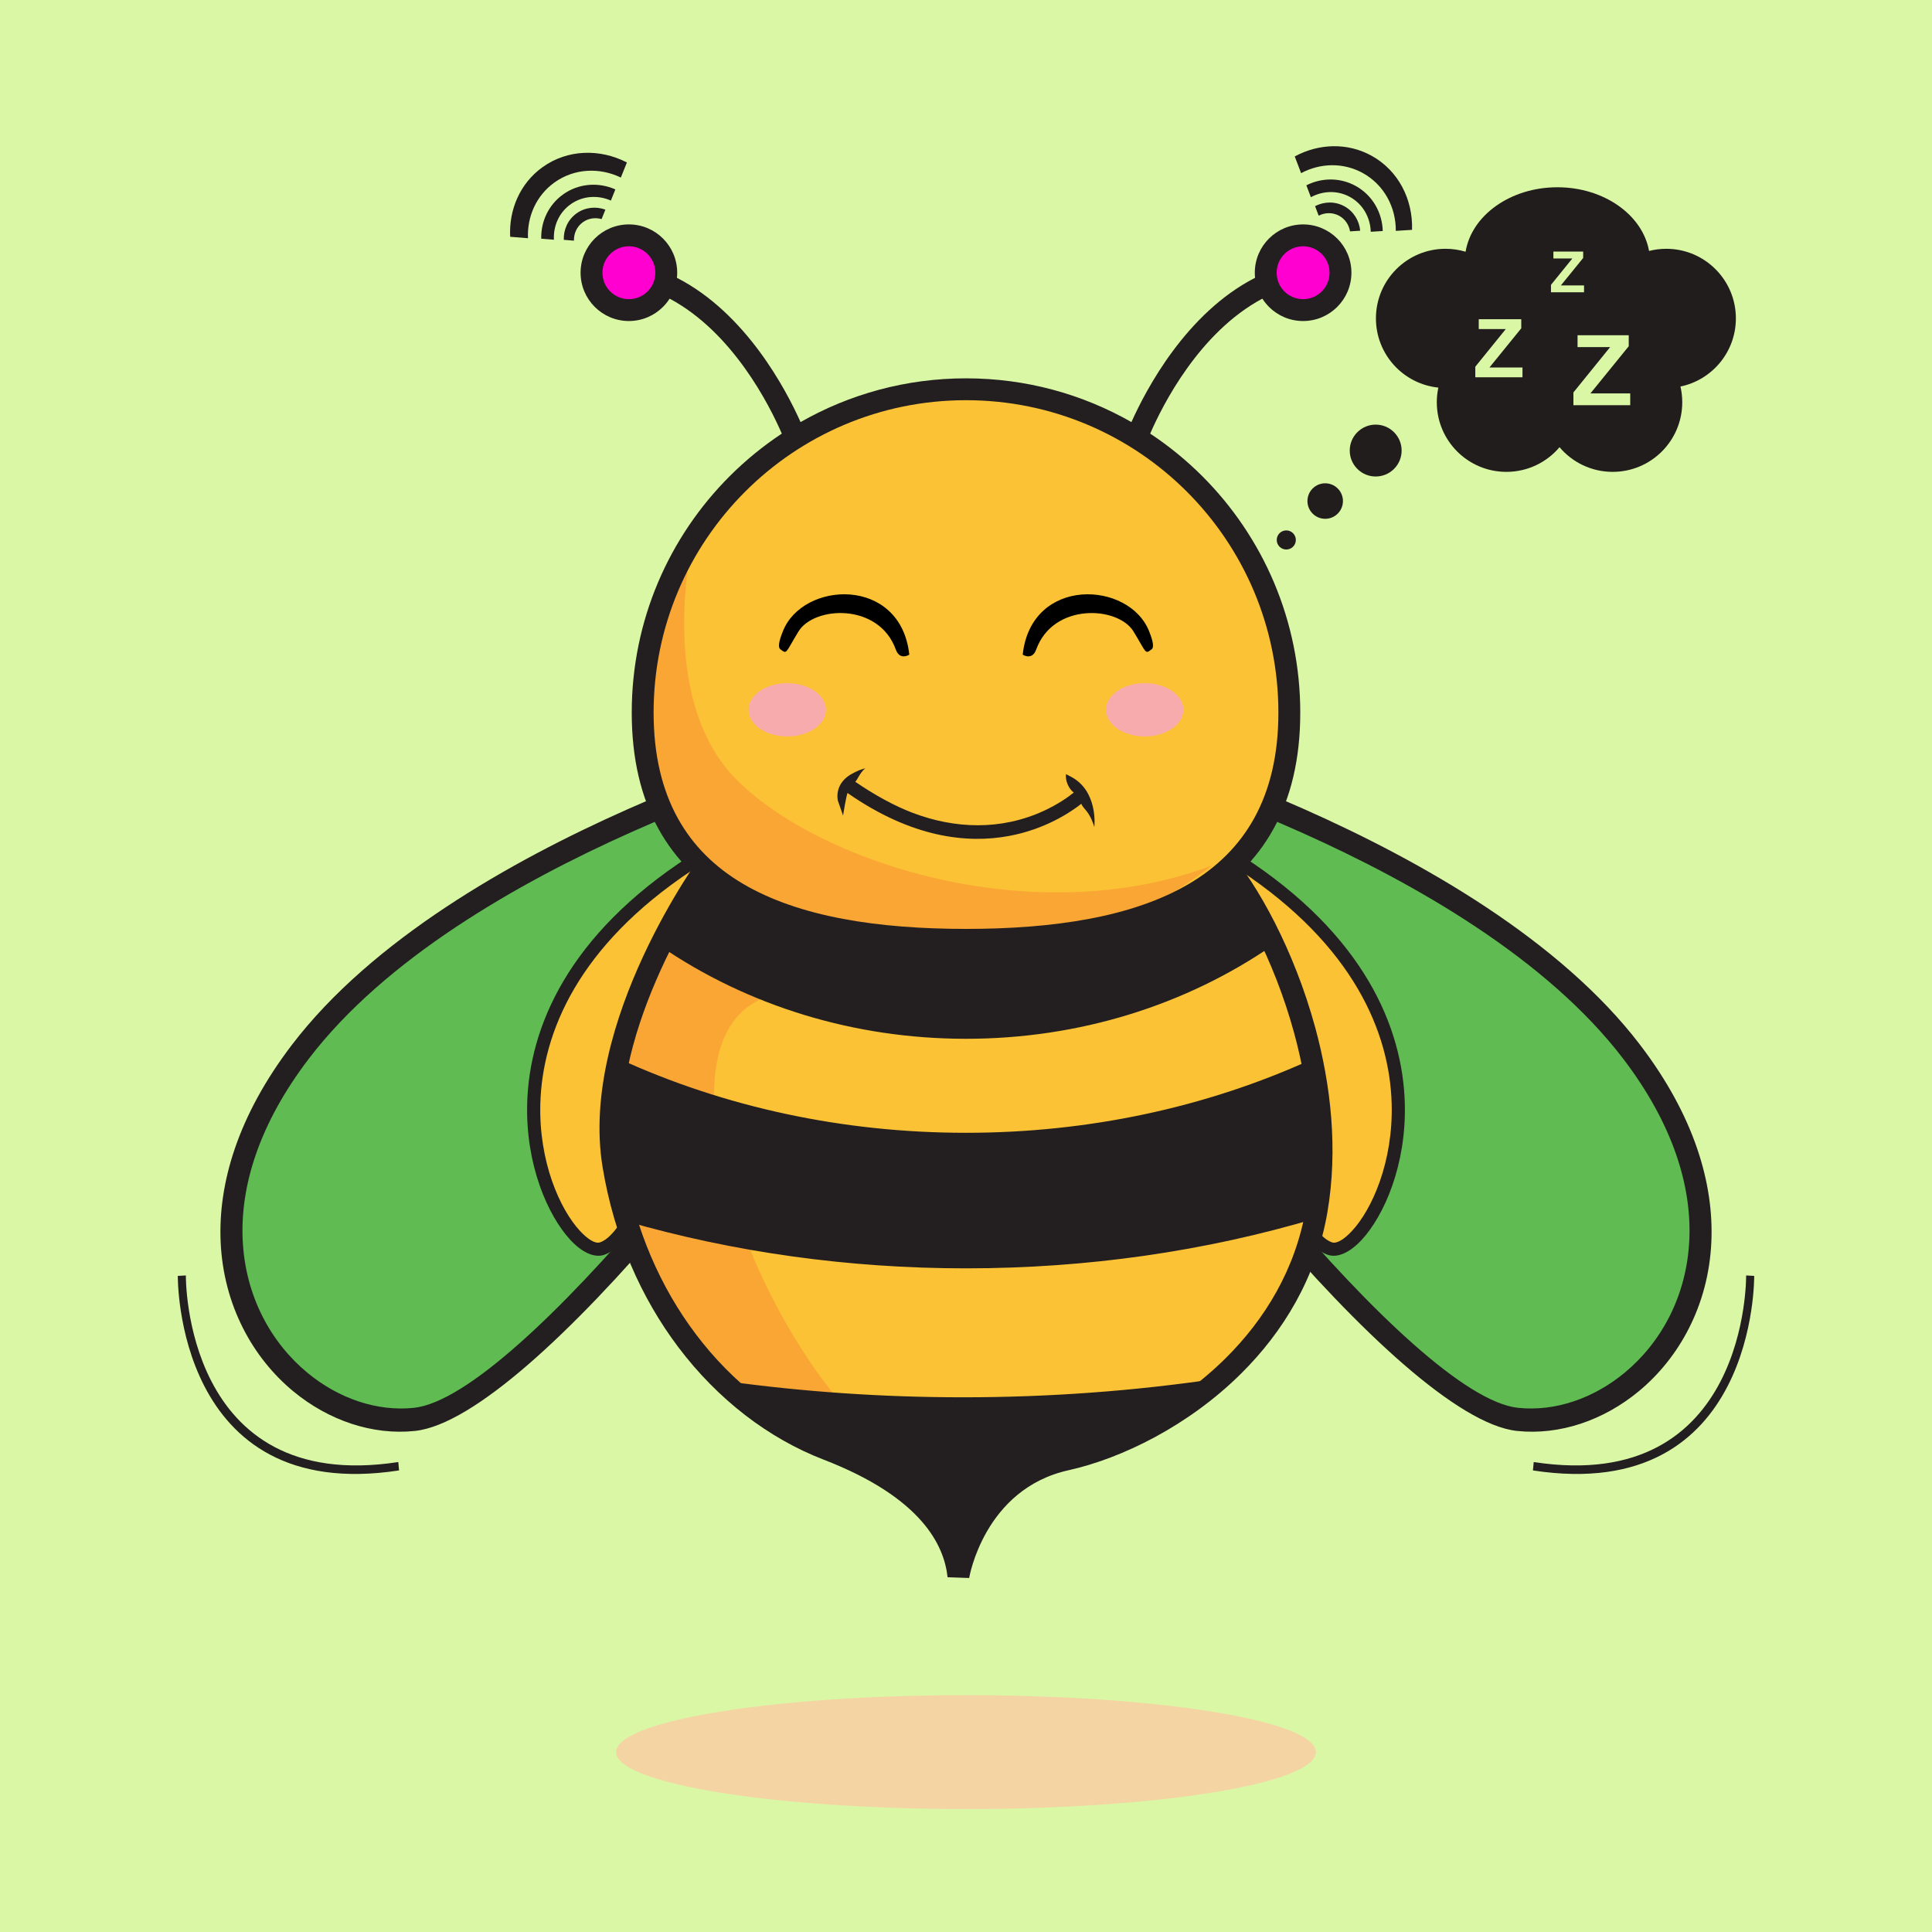
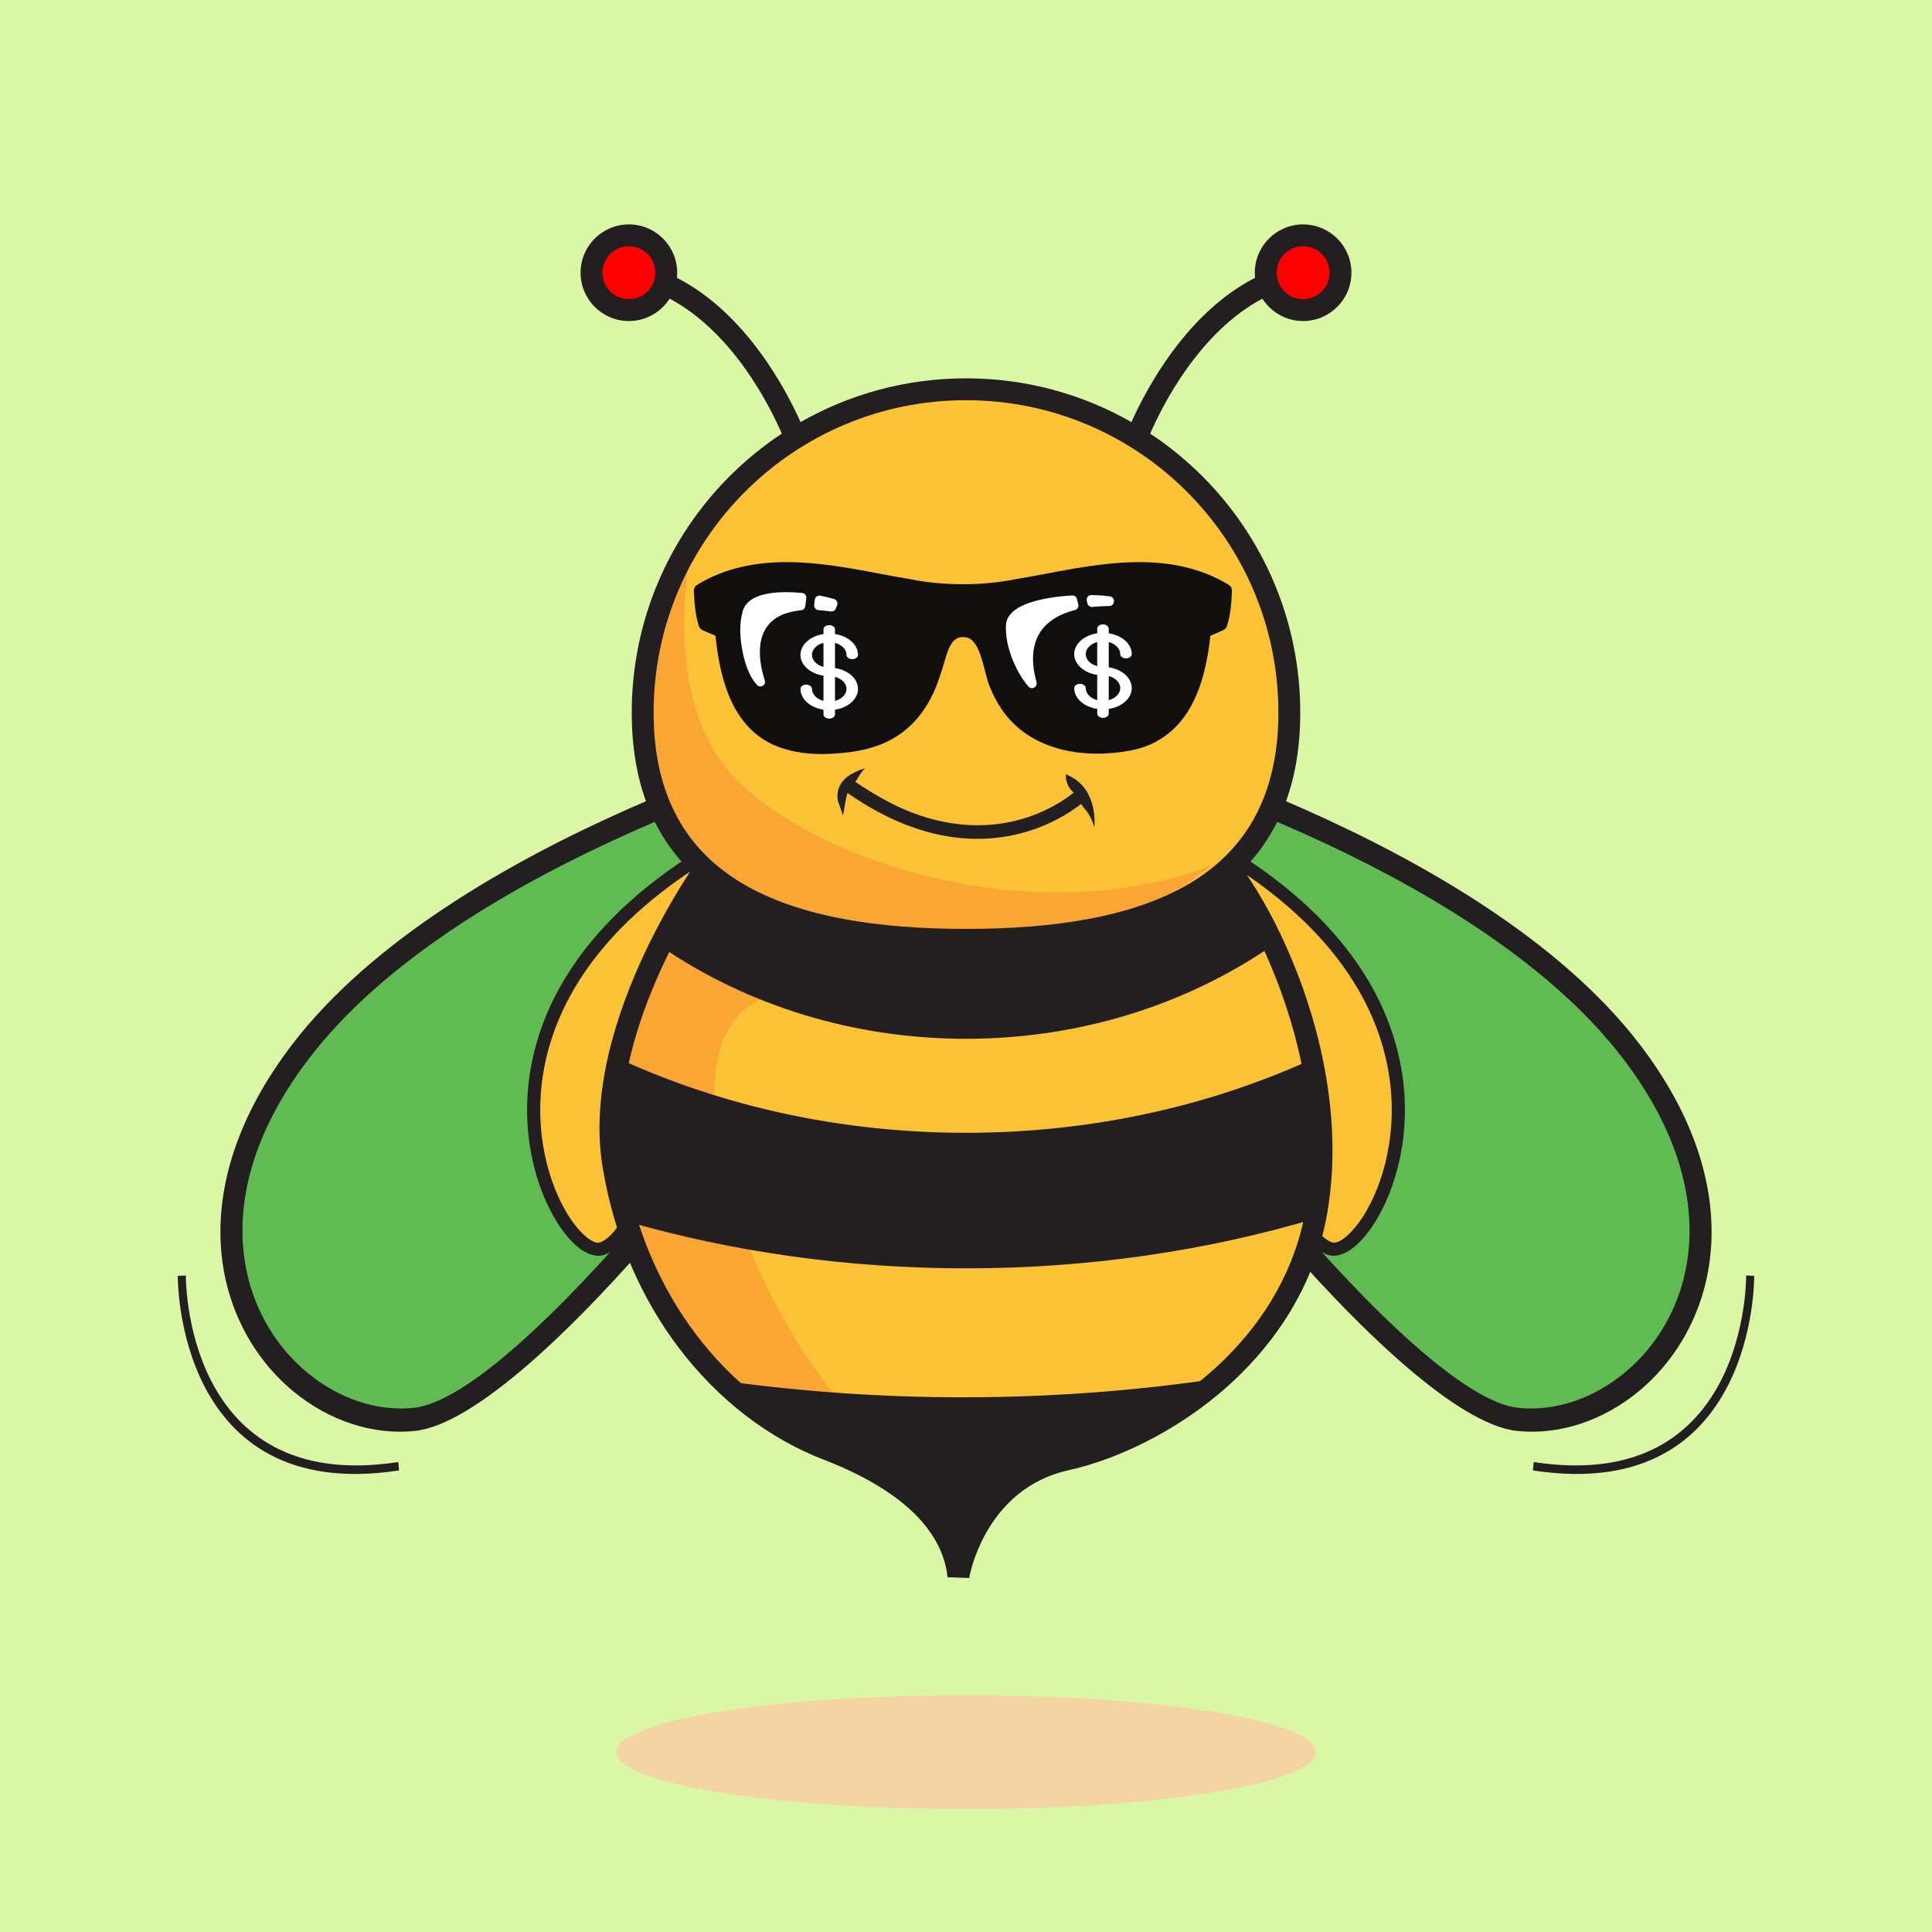
<svg xmlns="http://www.w3.org/2000/svg" version="1.1" id="svg2" xml:space="preserve" width="6400" height="6400" viewBox="0 0 6400 6400">
  <defs id="defs6" />
  <g id="g10" transform="matrix(1.333333,0,0,-1.333333,0,6400)">
    <g id="g12" transform="scale(0.1)">
      <path d="M 0.004,48000 H 48000 V 0 H 0.004 v 48000 0" style="fill:#DAF7A6;fill-opacity:1;fill-rule:evenodd;stroke:none" id="path14" />
      <path d="m 43382.3,16311.9 c 0,-15.6 63,-5457.9 -5277.5,-4635.8 l -19.4,-208.4 c 5562.6,-856.3 5497.1,4816.6 5497.1,4832.7 l -200.2,11.5 v 0" style="fill:#231f20;fill-opacity:1;fill-rule:nonzero;stroke:none" id="path16" />
      <path d="m 26952.2,29578.4 c 0,0 9673.9,-2585.9 13583.8,-7707.7 3909.8,-5121.7 336.4,-9467.3 -2831.4,-9135 -3167.7,332.2 -11788.2,11960 -12335.3,14577.4 -547,2617.5 1582.9,2265.3 1582.9,2265.3 v 0" style="fill:#5FBB52;fill-opacity:1;fill-rule:evenodd;stroke:none" id="path18" />
      <path d="m 27102.2,29536.7 c 1232.5,-349.6 9809.2,-2917.9 13433.8,-7666 3361.2,-4403.1 1191.8,-8232.6 -1495.9,-9009.4 516.6,1033.8 1618.8,4225.3 -2168.3,7651.6 -4613.7,4174.1 -6523.7,5325.4 -8440.2,6128.2 -989.7,414.6 -1331.9,1724.6 -1329.4,2895.6 v 0" style="fill:#5FBB52;fill-opacity:1;fill-rule:evenodd;stroke:none" id="path20" />
      <path d="m 40745.5,22043.9 c -3971.9,5203 -13710.1,7805.8 -13738.2,7813.4 l -30.9,5.5 c -7.1,1.1 -2503.1,413.1 -1873.8,-2597.3 317,-1517.3 3221.4,-5918.8 6264.4,-9515 2377,-2809 4862.4,-5148.5 6324.9,-5301.9 1052.8,-110.4 2144,259.2 3021.4,984.4 501.6,414.6 934.8,947.3 1251.8,1574.4 317.6,628.2 518.1,1349.1 553.1,2137.9 64.5,1451.8 -426.8,3135.6 -1772.7,4898.6 z m -13838.8,7253 c 334,-90.3 9635.9,-2642.6 13419.7,-7599.3 1247.1,-1633.7 1703.2,-3176.1 1644.6,-4495 -31.3,-705.8 -209,-1347.6 -490.4,-1904.2 -282,-557.9 -669.3,-1033.4 -1118.8,-1404.9 -774,-639.8 -1729.4,-966.7 -2644.5,-870.8 -1301.8,136.6 -3657.7,2388.8 -5950.4,5098.1 -2988.8,3532.2 -5831.2,7806.8 -6130.7,9239.9 -435.4,2082.5 1072.2,1960.9 1270.5,1936.2 v 0" style="fill:#231f20;fill-opacity:1;fill-rule:nonzero;stroke:none" id="path22" />
      <path d="m 4617.65,16311.9 c 0.03,-15.6 -62.9,-5457.9 5277.59,-4635.8 l 19.32,-208.4 c -5562.61,-856.3 -5497.03,4816.6 -5497.08,4832.7 l 200.17,11.5 v 0" style="fill:#231f20;fill-opacity:1;fill-rule:nonzero;stroke:none" id="path24" />
      <path d="m 21047.8,29578.4 c 0,0 -9673.9,-2585.9 -13583.77,-7707.7 -3909.86,-5121.7 -336.39,-9467.3 2831.37,-9135 3167.7,332.2 11788.2,11960 12335.3,14577.4 547,2617.5 -1582.9,2265.3 -1582.9,2265.3 v 0" style="fill:#5FBB52;fill-opacity:1;fill-rule:evenodd;stroke:none" id="path26" />
      <path d="m 20897.8,29536.7 c -1232.5,-349.6 -9809.2,-2917.9 -13433.77,-7666 -3361.26,-4403.1 -1191.83,-8232.6 1495.83,-9009.4 -516.52,1033.8 -1618.74,4225.3 2168.34,7651.6 4613.7,4174.1 6523.7,5325.4 8440.2,6128.2 989.7,414.6 1331.9,1724.6 1329.4,2895.6 v 0" style="fill:#5FBB52;fill-opacity:1;fill-rule:evenodd;stroke:none" id="path28" />
      <path d="m 7254.46,22043.9 c 3971.94,5203 13710.14,7805.8 13738.24,7813.4 l 30.9,5.5 c 7.1,1.1 2503.1,413.1 1873.9,-2597.3 -317.1,-1517.3 -3221.5,-5918.8 -6264.5,-9515 -2377,-2809 -4862.4,-5148.5 -6324.9,-5301.9 -1052.77,-110.4 -2143.99,259.2 -3021.39,984.4 -501.63,414.6 -934.83,947.3 -1251.8,1574.4 -317.63,628.2 -518.1,1349.1 -553.08,2137.9 -64.48,1451.8 426.79,3135.6 1772.63,4898.6 z m 13838.84,7253 c -334,-90.3 -9635.9,-2642.6 -13419.7,-7599.3 -1247.07,-1633.7 -1703.21,-3176.1 -1644.65,-4495 31.31,-705.8 209.02,-1347.6 490.46,-1904.2 282.04,-557.9 669.3,-1033.4 1118.76,-1404.9 774.04,-639.8 1729.46,-966.7 2644.53,-870.8 1301.8,136.6 3657.7,2388.8 5950.4,5098.1 2988.8,3532.2 5831.2,7806.8 6130.7,9239.9 435.4,2082.5 -1072.2,1960.9 -1270.5,1936.2 v 0" style="fill:#231f20;fill-opacity:1;fill-rule:nonzero;stroke:none" id="path30" />
      <path d="m 17218.8,26589.7 c -6484.5,-4201.6 -3293.6,-9956.2 -2261.3,-9611.2 922.2,308.3 1725.7,3379.8 2793.9,4774.6 1782.5,2327.6 -532.6,4836.6 -532.6,4836.6 v 0" style="fill:#fbc235;fill-opacity:1;fill-rule:evenodd;stroke:none" id="path32" />
      <path d="m 13097.8,20587.9 c 51.7,1884.1 1011.7,4181.8 4032,6138.8 l 116.7,75.6 93.3,-102.5 c 6.8,-7.5 2407.7,-2609.2 541.6,-5046 -445.4,-581.5 -850,-1476.4 -1236.3,-2330.7 -536.9,-1187.6 -1040.1,-2300.5 -1635.8,-2499.5 -242.7,-81.1 -547.3,57.7 -838.5,371 -277.4,298.5 -557.9,766.2 -762.3,1351 -202.4,579 -331.6,1276.6 -310.7,2042.3 z m 4090.3,5786.2 c -2815.5,-1867.6 -3715.2,-4026.2 -3763.8,-5795.1 -19.8,-722.5 102.1,-1380.1 292.8,-1925.8 188.6,-539.8 443.4,-967 693.2,-1235.7 200.9,-216.3 381.6,-322 495.4,-284 459.7,153.6 934.4,1203.5 1441,2324 393.8,871 806.3,1783.2 1274.7,2394.8 1491.1,1947.1 -33.8,4035.5 -433.3,4521.8 v 0" style="fill:#231f20;fill-opacity:1;fill-rule:nonzero;stroke:none" id="path34" />
      <path d="m 30781.1,26589.7 c 6484.5,-4201.6 3293.6,-9956.2 2261.3,-9611.2 -922.2,308.3 -1725.7,3379.8 -2793.9,4774.6 -1782.5,2327.6 532.6,4836.6 532.6,4836.6 v 0" style="fill:#fbc235;fill-opacity:1;fill-rule:evenodd;stroke:none" id="path36" />
      <path d="m 34575.6,20579 c -48.6,1769 -948.3,3927.5 -3763.8,5795.1 -399.4,-486.3 -1924.4,-2574.7 -433.3,-4521.8 468.4,-611.7 880.9,-1523.9 1274.7,-2394.9 506.6,-1120.4 981.4,-2170.3 1441,-2323.9 113.8,-38 294.5,67.7 495.4,284 249.9,268.8 504.6,695.9 693.3,1235.7 190.7,545.7 312.5,1203.4 292.7,1925.8 z m -3705.4,6147.7 c 3020.3,-1957 3980.2,-4254.7 4031.9,-6138.8 21,-765.6 -108.3,-1463.2 -310.6,-2042.3 -204.4,-584.8 -485,-1052.4 -762.4,-1351 -291.1,-313.2 -595.8,-452.1 -838.6,-371 -595.6,199 -1098.7,1311.8 -1635.7,2499.4 -386.2,854.4 -790.8,1749.2 -1236.3,2330.8 -1866.1,2436.8 534.8,5038.5 541.6,5046 l 93.4,102.5 116.7,-75.6 v 0" style="fill:#231f20;fill-opacity:1;fill-rule:nonzero;stroke:none" id="path38" />
      <path d="m 17508.5,26400.5 c -606.3,-892.2 -2768.1,-4332.9 -2269.2,-7357.2 578.8,-3508.7 2785.4,-6076.8 5317.4,-7053.6 2532.1,-976.6 3157,-2242.6 3255.4,-3146.9 0,0 398,2387.4 2676.9,2893.8 2278.7,506.3 5606.7,2604.4 6221.6,6185.5 581.4,3385.8 -1003.7,6965.2 -2187.1,8507.2 C 29065.2,25093.9 26686.8,24650 24000,24650 c -2667.3,0 -5030.6,437.7 -6491.5,1750.5 v 0" style="fill:#fbc235;fill-opacity:1;fill-rule:evenodd;stroke:none" id="path40" />
      <path d="m 17508.5,26400.5 c -606.3,-892.2 -2768.1,-4332.9 -2269.2,-7357.2 578.8,-3508.7 2785.4,-6076.8 5317.4,-7053.6 250.4,-96.6 481.9,-196 696.3,-297.6 118,478.1 -23.8,1031.8 -535.5,1667.4 -2875.5,3571.7 -4805.4,10613.5 -283.2,9962.2 2516.8,-362.6 5158.4,666.9 7006.8,1651.3 -1043,-229.6 -2209.6,-323 -3441.1,-323 -2667.3,0 -5030.6,437.7 -6491.5,1750.5 v 0" style="fill:#faa635;fill-opacity:1;fill-rule:evenodd;stroke:none" id="path42" />
      <path d="m 14971.9,18999.8 c -597.3,3621.2 2463.6,7769.8 2472.4,7781.7 l 70.6,96.4 6660.7,717.7 c 104.7,15.2 5071.8,732 6352.5,-742.8 706.3,-813.3 1620.1,-2445 2147,-4376.8 390.7,-1432.9 571.5,-3035.2 302.9,-4599.6 -280.3,-1633 -1102.1,-2967.8 -2135.6,-3995.2 -1313.2,-1305.5 -2974.1,-2115.4 -4295.1,-2408.9 -2100.2,-466.7 -2467.8,-2671 -2468.8,-2677.3 l -535.9,19.1 c -44,405.3 -208.1,893.9 -649.3,1395.7 -459.7,522.9 -1214.9,1057.1 -2434.3,1527.3 -1356.6,523.4 -2621.6,1485.8 -3607.5,2793.6 -916,1215.1 -1592.8,2730.1 -1879.6,4469.1 z m 2840.9,7365.1 c -438,-624.4 -2815.8,-4187.5 -2306.1,-7278.1 271.7,-1647 911.7,-3080.6 1777.7,-4229.3 925,-1227 2106.4,-2127.8 3369.9,-2615.2 1312.7,-506.2 2136.2,-1093.5 2646.5,-1673.8 236.4,-268.9 406.5,-536.8 527.4,-795.5 348.5,796.1 1091.3,1892.1 2602.4,2227.9 1236.2,274.6 2793.7,1035.6 4029.7,2264.4 960.4,954.7 1723.6,2192.3 1982.9,3702.4 254.2,1480.8 81.6,3002.7 -290.2,4366.1 -503.9,1847.9 -1368.7,3397.9 -2034.5,4164.6 -1094.8,1260.7 -5857.6,561.7 -5871.3,559.8 l -6434.4,-693.3 v 0" style="fill:#231f20;fill-opacity:1;fill-rule:nonzero;stroke:none" id="path44" />
      <path d="m 17991.9,13650.1 c 770.7,-742.2 1646.2,-1306 2564.8,-1660.4 2532.1,-976.6 3157,-2242.6 3255.4,-3146.9 0,0 398,2387.4 2676.9,2893.8 1150.5,255.6 2568.4,917.3 3769.5,1970.4 -2041.9,-302.7 -4159.3,-463.3 -6330.9,-463.3 -2031.7,0 -4016.2,140.4 -5935.7,406.4 z m -2629.1,8007.4 c -191.6,-859.5 -265.3,-1753.7 -123.5,-2614.2 76.6,-464.1 181.9,-911.6 312.4,-1341.1 2623.9,-757 5471.5,-1172.9 8448.3,-1172.9 3065.4,0 5994.4,439.7 8682.4,1240.2 9.9,50.5 19.4,101.4 28.2,152.6 214.6,1250.2 133.7,2526.6 -113.1,3717.3 -2546.6,-1161.9 -5477.7,-1824.5 -8597.5,-1824.5 -3136,0 -6081.2,669.5 -8637.2,1842.6 z m 2145.6,4743 c -222.6,-327.5 -654.5,-998.1 -1087.6,-1865.5 2104.5,-1444.5 4730.6,-2302.5 7579.2,-2302.5 2868,0 5510.1,869.7 7621.6,2332 -356.3,763.3 -745,1404.9 -1097.9,1864.9 C 29065.3,25094 26686.9,24650 24000,24650 c -2667.4,0 -5030.7,437.7 -6491.6,1750.5 v 0" style="fill:#231f20;fill-opacity:1;fill-rule:evenodd;stroke:none" id="path46" />
      <path d="m 19192.5,12642.8 c -430.7,279 -843.1,606.2 -1229,977.9 l 34,70 c 966.5,-134 1949.9,-236.2 2947.6,-304.4 980.7,-67.2 1975.6,-101.7 2982.6,-101.7 1075.2,0 2137.1,39.4 3182.5,116 1064.8,77.9 2113.2,194.4 3142.4,347 l 32.8,-71.3 c -572.2,-501.8 -1193.6,-915.2 -1812,-1238.4 -685.4,-358.2 -1367.6,-606.1 -1975.6,-741.2 -2251.9,-500.3 -2644.2,-2854.3 -2645.3,-2861 l -81,2.8 c -48.5,445 -226.8,979.5 -705.2,1523.6 -481.2,547.2 -1265.4,1103.9 -2524.3,1589.5 -463.3,178.7 -915.8,410.5 -1349.5,691.2 z m -1080.3,949.6 c 355.6,-332.4 732.5,-627.1 1124.8,-881.1 428.9,-277.5 876.3,-506.8 1334.4,-683.5 1273,-491 2067.6,-1055.7 2556.4,-1611.6 417.1,-474.3 612.3,-942.7 692.4,-1354.2 159,600 769,2294.3 2660,2714.5 601.3,133.5 1276.4,378.9 1955.3,733.8 574.8,300.5 1152.3,679.5 1689.9,1135.8 -986.4,-142.8 -1990.4,-252.6 -3009.4,-327.2 -1048,-76.7 -2111.7,-116.2 -3188.3,-116.2 -1007.9,0 -2004.7,34.6 -2988.1,101.9 -955.9,65.4 -1899.1,162 -2827.4,287.8 z m -2977,6760.6 c 24.8,440.6 91.5,881.3 187.8,1313.3 l 11,49.3 45.8,-21 c 1295.3,-594.5 2691.3,-1059.5 4161.6,-1373.1 1424.1,-303.8 2918.2,-465.6 4458.6,-465.6 1532.6,0 3019.4,160.2 4436.8,460.9 1463.4,310.6 2853.3,771 4143.8,1359.8 l 46.6,21.2 10.4,-50.2 c 129.3,-624.4 213.4,-1272.5 233.3,-1928 18.2,-599.3 -17.1,-1204.9 -120,-1804.4 l -33,-177.9 -23.8,-7 c -1362.7,-405.8 -2787.3,-719 -4260,-929.4 -1436.6,-205.2 -2918.9,-312.6 -4434.1,-312.6 -1471,0 -2910.9,101.5 -4308.2,295.5 -1432.5,198.9 -2820.4,495.2 -4151.3,879.2 l -21.4,6.1 -6.5,21.2 c -66.3,218.3 -126,440.4 -178.5,665.7 -51.6,221.9 -96.8,448.9 -135.1,680.7 -71.4,433.4 -88.6,875.1 -63.8,1316.3 z m 256.7,1246.4 c -89.4,-411.6 -151.4,-831.2 -175,-1250.9 -24.5,-435.8 -7.6,-871.6 62.8,-1298.7 37.6,-228.3 82.6,-453.6 134.2,-675.2 50.8,-218.2 107.8,-431.4 170.4,-639.4 1319.8,-379.7 2696.8,-673 4118.8,-870.4 1392.8,-193.3 2829,-294.5 4296.9,-294.5 1511.8,0 2990.3,107 4422.5,311.6 1460.2,208.6 2872.8,518.6 4224.5,919.8 l 23.3,127.2 c 102,594.3 137,1194.6 118.9,1788.5 -19.2,633 -98.7,1259.2 -221.4,1863.7 -1283.1,-581.3 -2662.8,-1036.3 -4113.9,-1344.3 -1423.5,-302 -2916,-462.8 -4453.9,-462.8 -1545.7,0 -3045.5,162.4 -4475.6,467.5 -1458.5,311.1 -2844.5,770.8 -4132.5,1357.9 z m 1616.6,4091.7 c 190,317.3 354.3,567.8 466.1,732.3 l 26.4,38.8 34.7,-31.2 c 725.2,-651.7 1675.4,-1086.4 2775.8,-1358.4 1103.1,-272.5 2357.6,-381.6 3688.5,-381.6 1340.5,0 2603.6,110.7 3712.6,387.6 1106.5,276.4 2059.8,718.2 2783.5,1380.9 l 32.9,30.1 27.1,-35.4 c 182.8,-238.2 375.3,-525.1 567.9,-852.3 180.7,-306.9 361.5,-649.3 534.5,-1020.2 l 14.7,-31.3 -28.4,-19.6 c -1078,-746.6 -2294.3,-1339.3 -3608.2,-1741.3 -1267,-387.7 -2624.8,-598 -4036.6,-598 -1402.3,0 -2751.4,207.5 -4011.3,590.3 -1306.3,396.8 -2516.5,982 -3590.9,1719.4 l -29.5,20.2 15.9,31.8 c 216.6,434 433.5,819.7 624.3,1137.9 z m 507.5,647.9 c -109.5,-162.5 -262,-397.1 -437.4,-689.8 -184.5,-307.8 -394.2,-680.3 -605.2,-1100.6 1060.6,-723.5 2253,-1298 3539,-1688.7 1251.7,-380.3 2592.8,-586.5 3987.6,-586.5 1404.2,0 2753.9,209 4013,594.3 1293.8,395.8 2492.5,978 3556.9,1710.8 -167.5,356.6 -342.1,686.1 -516.3,982.1 -181.2,307.7 -362.4,579.8 -535.5,808.7 -730.3,-656 -1683.4,-1094.8 -2785.6,-1370 -1116.5,-278.8 -2386.1,-390.2 -3732.5,-390.2 -1336.5,0 -2597.4,109.8 -3708,384.2 -1095.6,270.7 -2044.9,701.8 -2776,1345.7 v 0" style="fill:#231f20;fill-opacity:1;fill-rule:nonzero;stroke:none" id="path48" />
      <path d="m 24000,38328.9 c 4436.5,0 8032.9,-3596.5 8032.9,-8032.9 0,-4436.5 -3596.4,-5646 -8032.9,-5646 -4436.5,0 -8032.9,1209.5 -8032.9,5646 0,4436.4 3596.4,8032.9 8032.9,8032.9 v 0" style="fill:#fbc235;fill-opacity:1;fill-rule:evenodd;stroke:none" id="path50" />
      <path d="m 27921.6,25091.1 c -1160,-316 -2497.3,-441.1 -3921.6,-441.1 -4436.5,0 -8032.9,1209.5 -8032.9,5646 0,1584.5 459,3061.7 1250.9,4306.3 -10,-41.8 -923,-3894.6 1040.4,-5930.2 1974,-2046.6 7353.8,-3872 11860.1,-2173.7 0,0 -862.7,-672.6 -2196.9,-1407.3 v 0" style="fill:#faa635;fill-opacity:1;fill-rule:evenodd;stroke:none" id="path52" />
-       <path d="m 15624.6,42152.9 c 512.9,0 928.6,-415.7 928.6,-928.6 0,-512.8 -415.7,-928.5 -928.6,-928.5 -512.8,0 -928.5,415.7 -928.5,928.5 0,512.9 415.7,928.6 928.5,928.6 v 0" style="fill:#FF00D1;fill-opacity:1;fill-rule:evenodd;stroke:none" id="path54" />
-       <path d="m 32375.4,42152.9 c 512.8,0 928.5,-415.7 928.5,-928.6 0,-512.8 -415.7,-928.5 -928.5,-928.5 -512.9,0 -928.6,415.7 -928.6,928.5 0,512.9 415.7,928.6 928.6,928.6 v 0" style="fill:#FF00D1;fill-opacity:1;fill-rule:evenodd;stroke:none" id="path56" />
+       <path d="m 15624.6,42152.9 c 512.9,0 928.6,-415.7 928.6,-928.6 0,-512.8 -415.7,-928.5 -928.6,-928.5 -512.8,0 -928.5,415.7 -928.5,928.5 0,512.9 415.7,928.6 928.5,928.6 v 0" style="fill:#FF0000;fill-opacity:1;fill-rule:evenodd;stroke:none" id="path54" />
+       <path d="m 32375.4,42152.9 c 512.8,0 928.5,-415.7 928.5,-928.6 0,-512.8 -415.7,-928.5 -928.5,-928.5 -512.9,0 -928.6,415.7 -928.6,928.5 0,512.9 415.7,928.6 928.6,928.6 v 0" style="fill:#FF0000;fill-opacity:1;fill-rule:evenodd;stroke:none" id="path56" />
      <path d="m 29488.1,35784.1 c -1404.4,1404.4 -3344.9,2273.1 -5488.1,2273.1 -2143.2,0 -4083.7,-868.7 -5488.1,-2273.1 -1404.4,-1404.4 -2273.2,-3344.9 -2273.2,-5488.1 0,-2107.5 848.1,-3445 2219.1,-4253.2 1405.7,-828.7 3367.8,-1121.1 5542.2,-1121.1 2174.5,0 4136.6,292.5 5542.1,1121.1 1371.1,808.2 2219.2,2145.7 2219.2,4253.2 0,2143.2 -868.8,4083.7 -2273.2,5488.1 z m 3351.8,5904.8 c -118.7,118.8 -283.1,192.3 -464.5,192.3 -181.4,0 -345.8,-73.6 -464.6,-192.3 -118.7,-118.8 -192.3,-283.1 -192.3,-464.5 0,-181.9 73.3,-346.3 191.9,-465.1 119.2,-118.2 283.6,-191.9 465,-191.9 181.4,0 345.8,73.7 464.5,192.4 118.7,118.7 192.4,283.1 192.4,464.6 0,181.4 -73.7,345.8 -192.4,464.5 z m -16750.7,0 c -118.8,118.7 -283.2,192.3 -464.6,192.3 -181.5,0 -345.9,-73.5 -464.6,-192.3 -118.7,-118.7 -192.3,-283.1 -192.3,-464.5 0,-181.5 73.7,-345.9 192.4,-464.6 118.7,-118.7 283,-192.4 464.5,-192.4 181.8,0 346.2,73.4 465,191.9 118.6,118.8 191.9,283.2 191.9,465.1 0,181.4 -73.6,345.7 -192.3,464.5 z M 24000,38600.5 c 1495.2,0 2898.2,-395.3 4110.1,-1087 362.9,810.9 1360.6,2708.2 3071.8,3584.3 -4.4,41.6 -6.7,83.9 -6.7,126.6 0,331.3 134.4,631.4 351.5,848.6 217.2,217.1 517.3,351.5 848.7,351.5 331.3,0 631.4,-134.3 848.6,-351.5 217.1,-217.1 351.6,-517.3 351.6,-848.6 0,-331.4 -134.5,-631.5 -351.6,-848.7 -217.2,-217.1 -517.3,-351.6 -848.6,-351.6 -331.4,0 -631.5,134.5 -848.7,351.6 v 1 c -61.6,61.7 -116.6,130 -163.7,203.7 -1574.3,-841.2 -2484.2,-2656.5 -2786.9,-3353.5 467.2,-309.1 901.4,-664.1 1296.1,-1058.7 1502.8,-1502.9 2432.4,-3579.1 2432.4,-5872.2 0,-2328.9 -950.3,-3814.5 -2486.5,-4720.1 -1501.4,-885.2 -3556.1,-1197.6 -5818.1,-1197.6 -2261.9,0 -4316.7,312.4 -5818.2,1197.6 -1536.1,905.6 -2486.4,2391.3 -2486.4,4720.1 0,2293.1 929.6,4369.3 2432.4,5872.2 394.6,394.5 828.8,749.6 1296.1,1058.7 -302.7,696.9 -1212.7,2512.2 -2786.9,3353.5 -47.2,-73.7 -102.1,-142 -163.7,-203.7 l -1,-1 c -217.3,-217.1 -517.1,-351.6 -847.7,-351.6 -331.4,0 -631.4,134.5 -848.6,351.6 -217.1,217.2 -351.6,517.3 -351.6,848.7 0,331.3 134.4,631.5 351.5,848.6 217.2,217.2 517.3,351.5 848.7,351.5 331.4,0 631.5,-134.4 848.7,-351.5 217.1,-217.2 351.5,-517.3 351.5,-848.6 0,-42.7 -2.3,-85 -6.7,-126.7 1711.2,-876.1 2708.8,-2773.4 3071.7,-3584.3 1212,691.7 2615,1087.1 4110.2,1087.1 v 0" style="fill:#231f20;fill-opacity:1;fill-rule:nonzero;stroke:none" id="path58" />
      <path d="m 25931.4,27854 c 358.2,164.9 611.7,346.7 746.3,454.9 -127.3,92.7 -214.9,301.1 -193.7,458.2 l 122.2,-63.6 c 678,-352.9 586.4,-1232.3 581.5,-1249.3 -127.3,411.7 -266.4,432.5 -322.8,575.8 -272.5,-214 -903.1,-636.3 -1809.9,-801.8 -1020.4,-186.3 -2391.8,-49.9 -3997.3,1069.5 l -9,-20.7 c -18.2,-44.4 -96.5,-476.2 -103.7,-538.5 l -126.6,364.4 c -0.7,2.4 -123.2,450.3 402.8,701.8 l 124,59.3 154.5,50.8 c -138.9,-114.6 -204.2,-302.5 -251.1,-337.6 478,-328.3 980.7,-601.7 1408.6,-765.5 1069.5,-409.3 2214.4,-445.4 3274.2,42.3 v 0" style="fill:#231f20;fill-opacity:1;fill-rule:evenodd;stroke:none" id="path60" />
      <path d="m 19448.6,32310.9 c 489.1,1258.4 2930.1,1382 3142.6,-575.7 0,0 -233.8,-154.1 -335,126.9 -421.3,1169.2 -2032.8,1081.5 -2418.7,448.5 -331,-543.6 -279.3,-569.3 -449.2,-442.4 -92.8,69.3 26.9,356.7 60.3,442.7 v 0" style="fill:#000000;fill-opacity:1;fill-rule:evenodd;stroke:none" id="path62" />
      <path d="m 28551.3,32310.8 c -489.1,1258.4 -2930.1,1382 -3142.5,-575.7 0,0 233.7,-154.1 334.9,126.9 421.3,1169.2 2032.8,1081.6 2418.8,448.5 330.9,-543.6 279.3,-569.3 449.1,-442.4 92.8,69.3 -26.9,356.7 -60.3,442.7 v 0" style="fill:#000000;fill-opacity:1;fill-rule:evenodd;stroke:none" id="path64" />
      <path d="m 19559.4,31026.7 c 530.9,0 961.2,-296.3 961.2,-661.9 0,-365.5 -430.3,-661.8 -961.2,-661.8 -530.8,0 -961.1,296.3 -961.1,661.8 0,365.6 430.3,661.9 961.1,661.9 v 0" style="fill:#f8abad;fill-opacity:1;fill-rule:evenodd;stroke:none" id="path66" />
      <path d="m 28440.5,31026.7 c 530.9,0 961.2,-296.3 961.2,-661.9 0,-365.5 -430.3,-661.8 -961.2,-661.8 -530.8,0 -961.1,296.3 -961.1,661.8 0,365.6 430.3,661.9 961.1,661.9 v 0" style="fill:#f8abad;fill-opacity:1;fill-rule:evenodd;stroke:none" id="path68" />
      <path d="m 24000,5883.7 c 4800.8,0 8692.6,-633.3 8692.6,-1414.6 0,-781.3 -3891.8,-1414.6 -8692.6,-1414.6 -4800.8,0 -8692.6,633.3 -8692.6,1414.6 0,781.3 3891.8,1414.6 8692.6,1414.6 v 0" style="fill:#f5d4a4;fill-opacity:1;fill-rule:evenodd;stroke:none" id="path70" />
    </g>
-     <g style="display:SLEEP" transform="translate(2742.372,2884.747)" id="g10-3">
+     <g style="display:none" transform="translate(2742.372,2884.747)" id="g10-3">
      <g transform="scale(0.1)" id="g12-6">
        <g transform="scale(1.22699)" id="g14" />
        <path id="path18-7" style="fill:#211d1d;fill-opacity:1;fill-rule:nonzero;stroke:none" d="m 6299.08,8414.2 c -251.69,-251.7 -251.69,-659.8 0,-911.4 251.69,-251.7 659.75,-251.7 911.44,0 251.69,251.6 251.69,659.7 0,911.4 -251.69,251.7 -659.75,251.7 -911.44,0" />
        <path id="path20-5" style="fill:#211d1d;fill-opacity:1;fill-rule:nonzero;stroke:none" d="m 5188.56,7015.8 c -172.2,-172.2 -172.2,-451.4 0,-623.6 172.21,-172.2 451.42,-172.2 623.62,0 172.21,172.2 172.21,451.4 0,623.6 -172.2,172.3 -451.41,172.3 -623.62,0" />
        <path id="path22-3" style="fill:#211d1d;fill-opacity:1;fill-rule:nonzero;stroke:none" d="m 4365.87,5905.3 c -92.73,-92.7 -92.73,-243 0,-335.8 92.73,-92.7 243.07,-92.7 335.8,0 92.72,92.8 92.72,243.1 0,335.8 -92.73,92.8 -243.07,92.8 -335.8,0" />
        <path id="path24-5" style="fill:#211d1d;fill-opacity:1;fill-rule:nonzero;stroke:none" d="m 13078.6,9085.7 h -1411.5 v 316.4 l 912.5,1127.1 h -809.4 v 293.9 h 1271.6 v -272.6 l -951.6,-1172.1 h 988.4 z M 11110,11891.3 v 184.1 l 530.9,655.8 h -471 v 171.1 h 740 v -158.7 l -553.8,-682 h 575.2 v -170.3 z M 10401.9,9779 H 9229.68 v 262.8 l 757.88,936 h -672.25 v 244.1 h 1056.09 v -226.4 l -790.34,-973.4 h 820.84 z m 5301.8,1463.5 c 0,954.9 -774.1,1728.9 -1728.9,1728.9 -147.9,0 -291.4,-18.6 -428.3,-53.5 -160.3,894.6 -1118.8,1582.1 -2277.4,1582.1 -1167.1,0 -2131.1,-697.6 -2280.78,-1601.7 -157.86,47.5 -325.18,73.1 -498.51,73.1 -954.82,0 -1728.87,-774 -1728.87,-1728.9 0,-894.7 679.69,-1630.7 1550.91,-1719.8 -25.24,-117.6 -38.66,-239.5 -38.66,-364.6 0,-954.9 774.05,-1728.9 1728.91,-1728.9 529.3,0 1003,238 1320.1,612.7 317.2,-374.7 790.8,-612.7 1320.2,-612.7 954.8,0 1728.9,774 1728.9,1728.9 0,134.6 -15.5,265.6 -44.6,391.4 786.1,162.6 1377,858.8 1377,1693" />
      </g>
    </g>
    <g transform="matrix(4.17797,0,0,4.17797,1723.871,2926.607)" id="g10-2">
-       <g style="display:none" transform="scale(0.1)" id="g12-8">
+       <g style="display:DOLLAR" transform="scale(0.1)" id="g12-8">
        <path id="path14-9" style="fill:#100f0d;fill-opacity:1;fill-rule:nonzero;stroke:none" d="m 3180.25,1006.49 c -167.36,101.7 -350.45,134.83 -531.93,134.76 -260.06,-0.15 -519.51,-66.91 -738.69,-102.1 l -1.6,-0.31 c -90.61,-18.35 -195.76,-29.04 -308.01,-29.04 -112.27,0 -217.44,10.69 -308.03,29.04 l -1.6,0.31 c -219.22,35.17 -478.671,101.92 -738.71,102.1 C 370.188,1141.32 187.105,1108.19 19.75,1006.49 6.863,998.633 -0.652,984.492 0.043,969.434 3.531,895.793 8.531,829.031 29.203,762.406 32.465,751.926 39.883,743.109 49.633,738.066 72.574,726.328 105.199,713.199 128.445,703.57 140.438,588.813 161.504,462.344 208.547,347.559 258.637,224.988 340.918,114.023 474.02,54.504 560.883,15.715 661.848,0.137 754.605,0 760.703,0 766.617,0.098 772.383,0.195 889.094,2.844 1000.94,14.934 1103.44,54.031 c 102.47,38.918 194.8,106.211 267.17,213.637 29.18,43.16 53.21,90.66 71.99,138.355 24.39,61.829 41.35,123.95 59.84,183.75 10.1,33.172 23.52,61.758 39.15,79.282 16.14,17.383 30.79,25.754 58.21,26.328 5.44,0 11.36,-0.418 17.84,-1.406 19.18,-3.086 32.93,-11.832 47.66,-29.289 21.83,-25.934 39.4,-71.797 52.77,-120.208 13.84,-48.628 23.82,-98.542 39.32,-138.457 18.83,-47.695 42.86,-95.195 72.02,-138.355 65.48,-96.977 154.61,-163.984 253.58,-205.891 99.07,-42.004 207.94,-59.519 316.14,-59.551 65.71,0.031 131.19,6.512 194.31,18.125 177.54,32.129 295,137.941 365.61,269.675 67.41,124.621 97.4,272.129 112.47,413.532 23.25,9.629 55.91,22.765 78.87,34.507 9.73,5.043 17.13,13.832 20.4,24.34 20.69,66.625 25.73,133.387 29.16,207.047 0.7,15.067 -6.84,29.207 -19.7,37.037" />
        <path id="path16-7" style="fill:#ffffff;fill-opacity:1;fill-rule:nonzero;stroke:none" d="m 834.18,921.57 c -25.582,7.532 -53.129,14.446 -82.379,20.278 -7.383,1.465 -15.086,-0.2 -21.219,-4.551 -6.144,-4.375 -10.234,-11.113 -11.269,-18.559 -1.563,-11.179 -2.727,-22.254 -3.668,-33.195 -0.622,-7.301 1.738,-14.637 6.5,-20.191 4.765,-5.555 11.648,-9.012 18.949,-9.508 23.023,-1.547 47.379,-4.121 73.32,-7.918 1.332,-0.192 2.664,-0.289 3.984,-0.289 11.282,0 21.618,6.976 25.657,17.797 2.422,6.48 4.949,12.879 7.617,19.14 3.062,7.235 2.894,15.348 -0.457,22.43 -3.344,7.078 -9.527,12.351 -17.035,14.566 z m -190,36.34 c -31.813,3.168 -63.735,4.938 -94.731,4.938 -59.539,-0.067 -115.508,-6.278 -161.601,-22.578 -45.493,-15.961 -84.594,-44.395 -97.243,-90.407 -10.609,-38.824 -14.707,-76.679 -14.707,-113.047 0.02,-47.429 6.907,-92.359 15.207,-134.531 10.028,-47.168 30.286,-131.379 84.25,-191.445 0.348,-0.34 1.25,-1.477 3.711,-3.391 2.395,-1.679 7.141,-5.386 16.653,-5.625 0.281,-0.015 0.558,-0.015 0.844,-0.015 9.472,0 18.929,6.929 21.613,11.707 4.789,7.539 4.246,10.461 4.769,12.441 0.215,1.895 0.192,2.754 0.215,3.359 -0.195,5.403 -0.676,5.618 -0.847,6.883 -1.336,5.188 -2.977,9.563 -5.93,19.524 -8.496,28.261 -23.879,87.16 -23.832,150.293 -0.024,55.093 11.582,112.125 46.351,156.988 34.809,44.734 93.571,81.101 199.047,92.078 12.832,1.301 22.989,11.305 24.457,24.141 1.836,15.98 3.782,31.797 6.149,47.261 1.14,7.438 -0.821,15.008 -5.442,20.938 -4.605,5.957 -11.449,9.75 -18.933,10.488 z m 1853.8,-46.597 c -0.48,13.312 -10.31,24.292 -23.5,26.187 -30.07,4.324 -67.83,7.086 -110.8,7.871 -8.41,0.172 -16.48,-3.586 -21.77,-10.137 -5.31,-6.523 -7.32,-15.195 -5.43,-23.398 1.27,-5.441 2.52,-10.785 3.77,-16.137 2.91,-12.472 14.11,-21.121 26.66,-21.121 0.98,0 1.97,0.051 2.95,0.156 30.64,3.301 64.66,5.047 101.11,5.481 7.3,0.105 14.28,3.09 19.35,8.371 5.1,5.246 7.86,12.312 7.71,19.641 0,0.543 0,1.543 -0.05,3.086 z m -219.54,10.445 c -2.96,13.086 -14.96,22.09 -28.31,21.305 -88.63,-5.231 -181.84,-18.333 -256,-44.125 -37.09,-13 -69.66,-29.098 -94.82,-50.836 -25.04,-21.414 -42.98,-50.805 -43.78,-85.133 -0.11,-3.621 -0.18,-7.328 -0.18,-11.082 0.07,-81.516 24.28,-158.403 52.71,-220.149 28.43,-61.394 60.37,-107.258 81.17,-129.883 0.74,-0.871 1.7,-1.894 3.22,-3.23 2.53,-1.508 5.19,-5.949 18.24,-6.84 0.22,-0.008 0.44,-0.008 0.65,-0.008 6.54,0 14.41,3.45 18.52,7.774 6.53,6.777 7.13,11.672 7.88,14.453 0.57,2.898 0.57,4.531 0.59,5.859 -0.28,6.946 -1.02,7.93 -1.65,11.348 -4.51,18.879 -19.82,71.074 -19.87,134.914 0,52.895 10.69,111.758 46.08,163.586 35.5,51.781 96,98.781 203.26,126.551 14.42,3.711 23.25,18.332 19.86,32.801 -2.56,10.894 -5.08,21.781 -7.57,32.695" />
      </g>
    </g>
-     <path id="XMLID_462_" d="m 2754.648,3142.158 v 62.587 c 16.644,-4.358 28.602,-16.092 28.602,-29.854 0,-5.83 6.403,-10.557 14.301,-10.557 7.898,0 14.301,4.727 14.301,10.557 0,25.49 -24.605,46.817 -57.203,51.721 v 11.612 c 0,5.83 -6.403,10.557 -14.301,10.557 -7.898,0 -14.301,-4.726 -14.301,-10.557 v -11.612 c -32.598,-4.904 -57.203,-26.231 -57.203,-51.721 0,-25.49 24.605,-46.816 57.203,-51.721 v -62.586 c -16.645,4.358 -28.602,16.092 -28.602,29.854 0,5.83 -6.403,10.557 -14.301,10.557 -7.898,0 -14.301,-4.727 -14.301,-10.557 0,-25.49 24.605,-46.817 57.203,-51.721 v -11.619 c 0,-5.83 6.403,-10.557 14.301,-10.557 7.898,0 14.301,4.727 14.301,10.557 v 11.619 c 32.598,4.904 57.203,26.231 57.203,51.721 0,25.49 -24.606,46.816 -57.203,51.72 z m -57.203,32.733 c 0,13.762 11.956,25.496 28.602,29.854 v -59.708 c -16.645,4.358 -28.602,16.092 -28.602,29.854 z m 57.203,-114.307 v 59.708 c 16.644,-4.358 28.602,-16.092 28.602,-29.854 0,-13.762 -11.957,-25.496 -28.602,-29.854 z" style="fill:#ffffff;stroke-width:0.819;display:none" />
-     <path id="XMLID_462_-6" d="m 2074.512,3140.255 v 62.587 c 16.644,-4.358 28.602,-16.092 28.602,-29.854 0,-5.83 6.403,-10.557 14.301,-10.557 7.898,0 14.301,4.727 14.301,10.557 0,25.49 -24.605,46.817 -57.203,51.721 v 11.612 c 0,5.83 -6.403,10.557 -14.301,10.557 -7.898,0 -14.301,-4.726 -14.301,-10.557 v -11.612 c -32.598,-4.904 -57.203,-26.231 -57.203,-51.721 0,-25.49 24.605,-46.816 57.203,-51.721 v -62.586 c -16.645,4.358 -28.602,16.092 -28.602,29.854 0,5.83 -6.403,10.557 -14.301,10.557 -7.898,0 -14.301,-4.727 -14.301,-10.557 0,-25.49 24.605,-46.817 57.203,-51.721 v -11.619 c 0,-5.83 6.403,-10.557 14.301,-10.557 7.898,0 14.301,4.727 14.301,10.557 v 11.619 c 32.598,4.904 57.203,26.231 57.203,51.721 0,25.49 -24.606,46.816 -57.203,51.72 z m -57.203,32.733 c 0,13.762 11.956,25.496 28.602,29.854 v -59.708 c -16.645,4.358 -28.602,16.092 -28.602,29.854 z m 57.203,-114.307 v 59.708 c 16.644,-4.358 28.602,-16.092 28.602,-29.854 0,-13.762 -11.957,-25.496 -28.602,-29.854 z" style="fill:#ffffff;stroke-width:0.819;display:none" />
+     <path id="XMLID_462_" d="m 2754.648,3142.158 v 62.587 c 16.644,-4.358 28.602,-16.092 28.602,-29.854 0,-5.83 6.403,-10.557 14.301,-10.557 7.898,0 14.301,4.727 14.301,10.557 0,25.49 -24.605,46.817 -57.203,51.721 v 11.612 c 0,5.83 -6.403,10.557 -14.301,10.557 -7.898,0 -14.301,-4.726 -14.301,-10.557 v -11.612 c -32.598,-4.904 -57.203,-26.231 -57.203,-51.721 0,-25.49 24.605,-46.816 57.203,-51.721 v -62.586 c -16.645,4.358 -28.602,16.092 -28.602,29.854 0,5.83 -6.403,10.557 -14.301,10.557 -7.898,0 -14.301,-4.727 -14.301,-10.557 0,-25.49 24.605,-46.817 57.203,-51.721 v -11.619 c 0,-5.83 6.403,-10.557 14.301,-10.557 7.898,0 14.301,4.727 14.301,10.557 v 11.619 c 32.598,4.904 57.203,26.231 57.203,51.721 0,25.49 -24.606,46.816 -57.203,51.72 z m -57.203,32.733 c 0,13.762 11.956,25.496 28.602,29.854 v -59.708 c -16.645,4.358 -28.602,16.092 -28.602,29.854 z m 57.203,-114.307 v 59.708 c 16.644,-4.358 28.602,-16.092 28.602,-29.854 0,-13.762 -11.957,-25.496 -28.602,-29.854 z" style="fill:#ffffff;stroke-width:0.819;display:DOLLAR" />
+     <path id="XMLID_462_-6" d="m 2074.512,3140.255 v 62.587 c 16.644,-4.358 28.602,-16.092 28.602,-29.854 0,-5.83 6.403,-10.557 14.301,-10.557 7.898,0 14.301,4.727 14.301,10.557 0,25.49 -24.605,46.817 -57.203,51.721 v 11.612 c 0,5.83 -6.403,10.557 -14.301,10.557 -7.898,0 -14.301,-4.726 -14.301,-10.557 v -11.612 c -32.598,-4.904 -57.203,-26.231 -57.203,-51.721 0,-25.49 24.605,-46.816 57.203,-51.721 v -62.586 c -16.645,4.358 -28.602,16.092 -28.602,29.854 0,5.83 -6.403,10.557 -14.301,10.557 -7.898,0 -14.301,-4.727 -14.301,-10.557 0,-25.49 24.605,-46.817 57.203,-51.721 v -11.619 c 0,-5.83 6.403,-10.557 14.301,-10.557 7.898,0 14.301,4.727 14.301,10.557 v 11.619 c 32.598,4.904 57.203,26.231 57.203,51.721 0,25.49 -24.606,46.816 -57.203,51.72 z m -57.203,32.733 c 0,13.762 11.956,25.496 28.602,29.854 v -59.708 c -16.645,4.358 -28.602,16.092 -28.602,29.854 z m 57.203,-114.307 v 59.708 c 16.644,-4.358 28.602,-16.092 28.602,-29.854 0,-13.762 -11.957,-25.496 -28.602,-29.854 z" style="fill:#ffffff;stroke-width:0.819;display:DOLLAR" />
    <g transform="matrix(0.2862873,0.2047336,-0.2047336,0.2862873,1373.282,3989.439)" id="g10-36">
-       <g style="display:SIGNAL" transform="scale(0.1)" id="g12-7">
+       <g style="display:none" transform="scale(0.1)" id="g12-7">
        <path style="fill:#211c1d;fill-opacity:1;fill-rule:nonzero;stroke:none" d="m 5954.95,9553.44 c -1962.16,0 -3693.53,-1056.95 -4725.27,-2667.87 l 963.12,-814.55 c 828.55,1275.81 2227.15,2114.03 3813.05,2114.03 1718.58,0 3217.12,-984.39 4008.65,-2443.26 l 968,617.14 c -971.7,1903.4 -2858.75,3194.51 -5027.55,3194.51" id="path4" />
        <path id="path422" style="fill:#211c1d;fill-opacity:1;fill-rule:nonzero;stroke:none" d="m 6005.85,7145.06 c -1272.69,0 -2396.23,-651.5 -3071.98,-1646.07 l 685.35,-579.62 c 520.46,813.91 1406.4,1349.92 2412.08,1349.92 1042.08,0 1955.41,-575.66 2466.95,-1439.54 l 715.1,455.94 C 8559.04,6399.65 7367.56,7145.06 6005.85,7145.06" />
        <path id="path424" style="fill:#211c1d;fill-opacity:1;fill-rule:nonzero;stroke:none" d="m 6005.85,5502.98 c -756.01,0 -1423.17,-393.73 -1822.6,-994.2 l 548.9,-464.24 c 280.53,418.25 746.24,692.14 1273.7,692.14 483.07,0 914.57,-229.56 1199.27,-589.49 l 606.25,386.53 c -401.21,586.33 -1060.09,969.26 -1805.52,969.26" />
      </g>
    </g>
    <g transform="matrix(0.307964,-0.170395,0.170395,0.307964,3061.579,4220.245)" id="g10-36-5">
-       <g style="display:SIGNAL" transform="scale(0.1)" id="g12-7-3">
+       <g style="display:none" transform="scale(0.1)" id="g12-7-3">
        <path style="fill:#211c1d;fill-opacity:1;fill-rule:nonzero;stroke:none" d="m 5954.95,9553.44 c -1962.16,0 -3693.53,-1056.95 -4725.27,-2667.87 l 963.12,-814.55 c 828.55,1275.81 2227.15,2114.03 3813.05,2114.03 1718.58,0 3217.12,-984.39 4008.65,-2443.26 l 968,617.14 c -971.7,1903.4 -2858.75,3194.51 -5027.55,3194.51" id="path4-5" />
        <path id="path422-6" style="fill:#211c1d;fill-opacity:1;fill-rule:nonzero;stroke:none" d="m 6005.85,7145.06 c -1272.69,0 -2396.23,-651.5 -3071.98,-1646.07 l 685.35,-579.62 c 520.46,813.91 1406.4,1349.92 2412.08,1349.92 1042.08,0 1955.41,-575.66 2466.95,-1439.54 l 715.1,455.94 C 8559.04,6399.65 7367.56,7145.06 6005.85,7145.06" />
        <path id="path424-2" style="fill:#211c1d;fill-opacity:1;fill-rule:nonzero;stroke:none" d="m 6005.85,5502.98 c -756.01,0 -1423.17,-393.73 -1822.6,-994.2 l 548.9,-464.24 c 280.53,418.25 746.24,692.14 1273.7,692.14 483.07,0 914.57,-229.56 1199.27,-589.49 l 606.25,386.53 c -401.21,586.33 -1060.09,969.26 -1805.52,969.26" />
      </g>
    </g>
  </g>
</svg>
